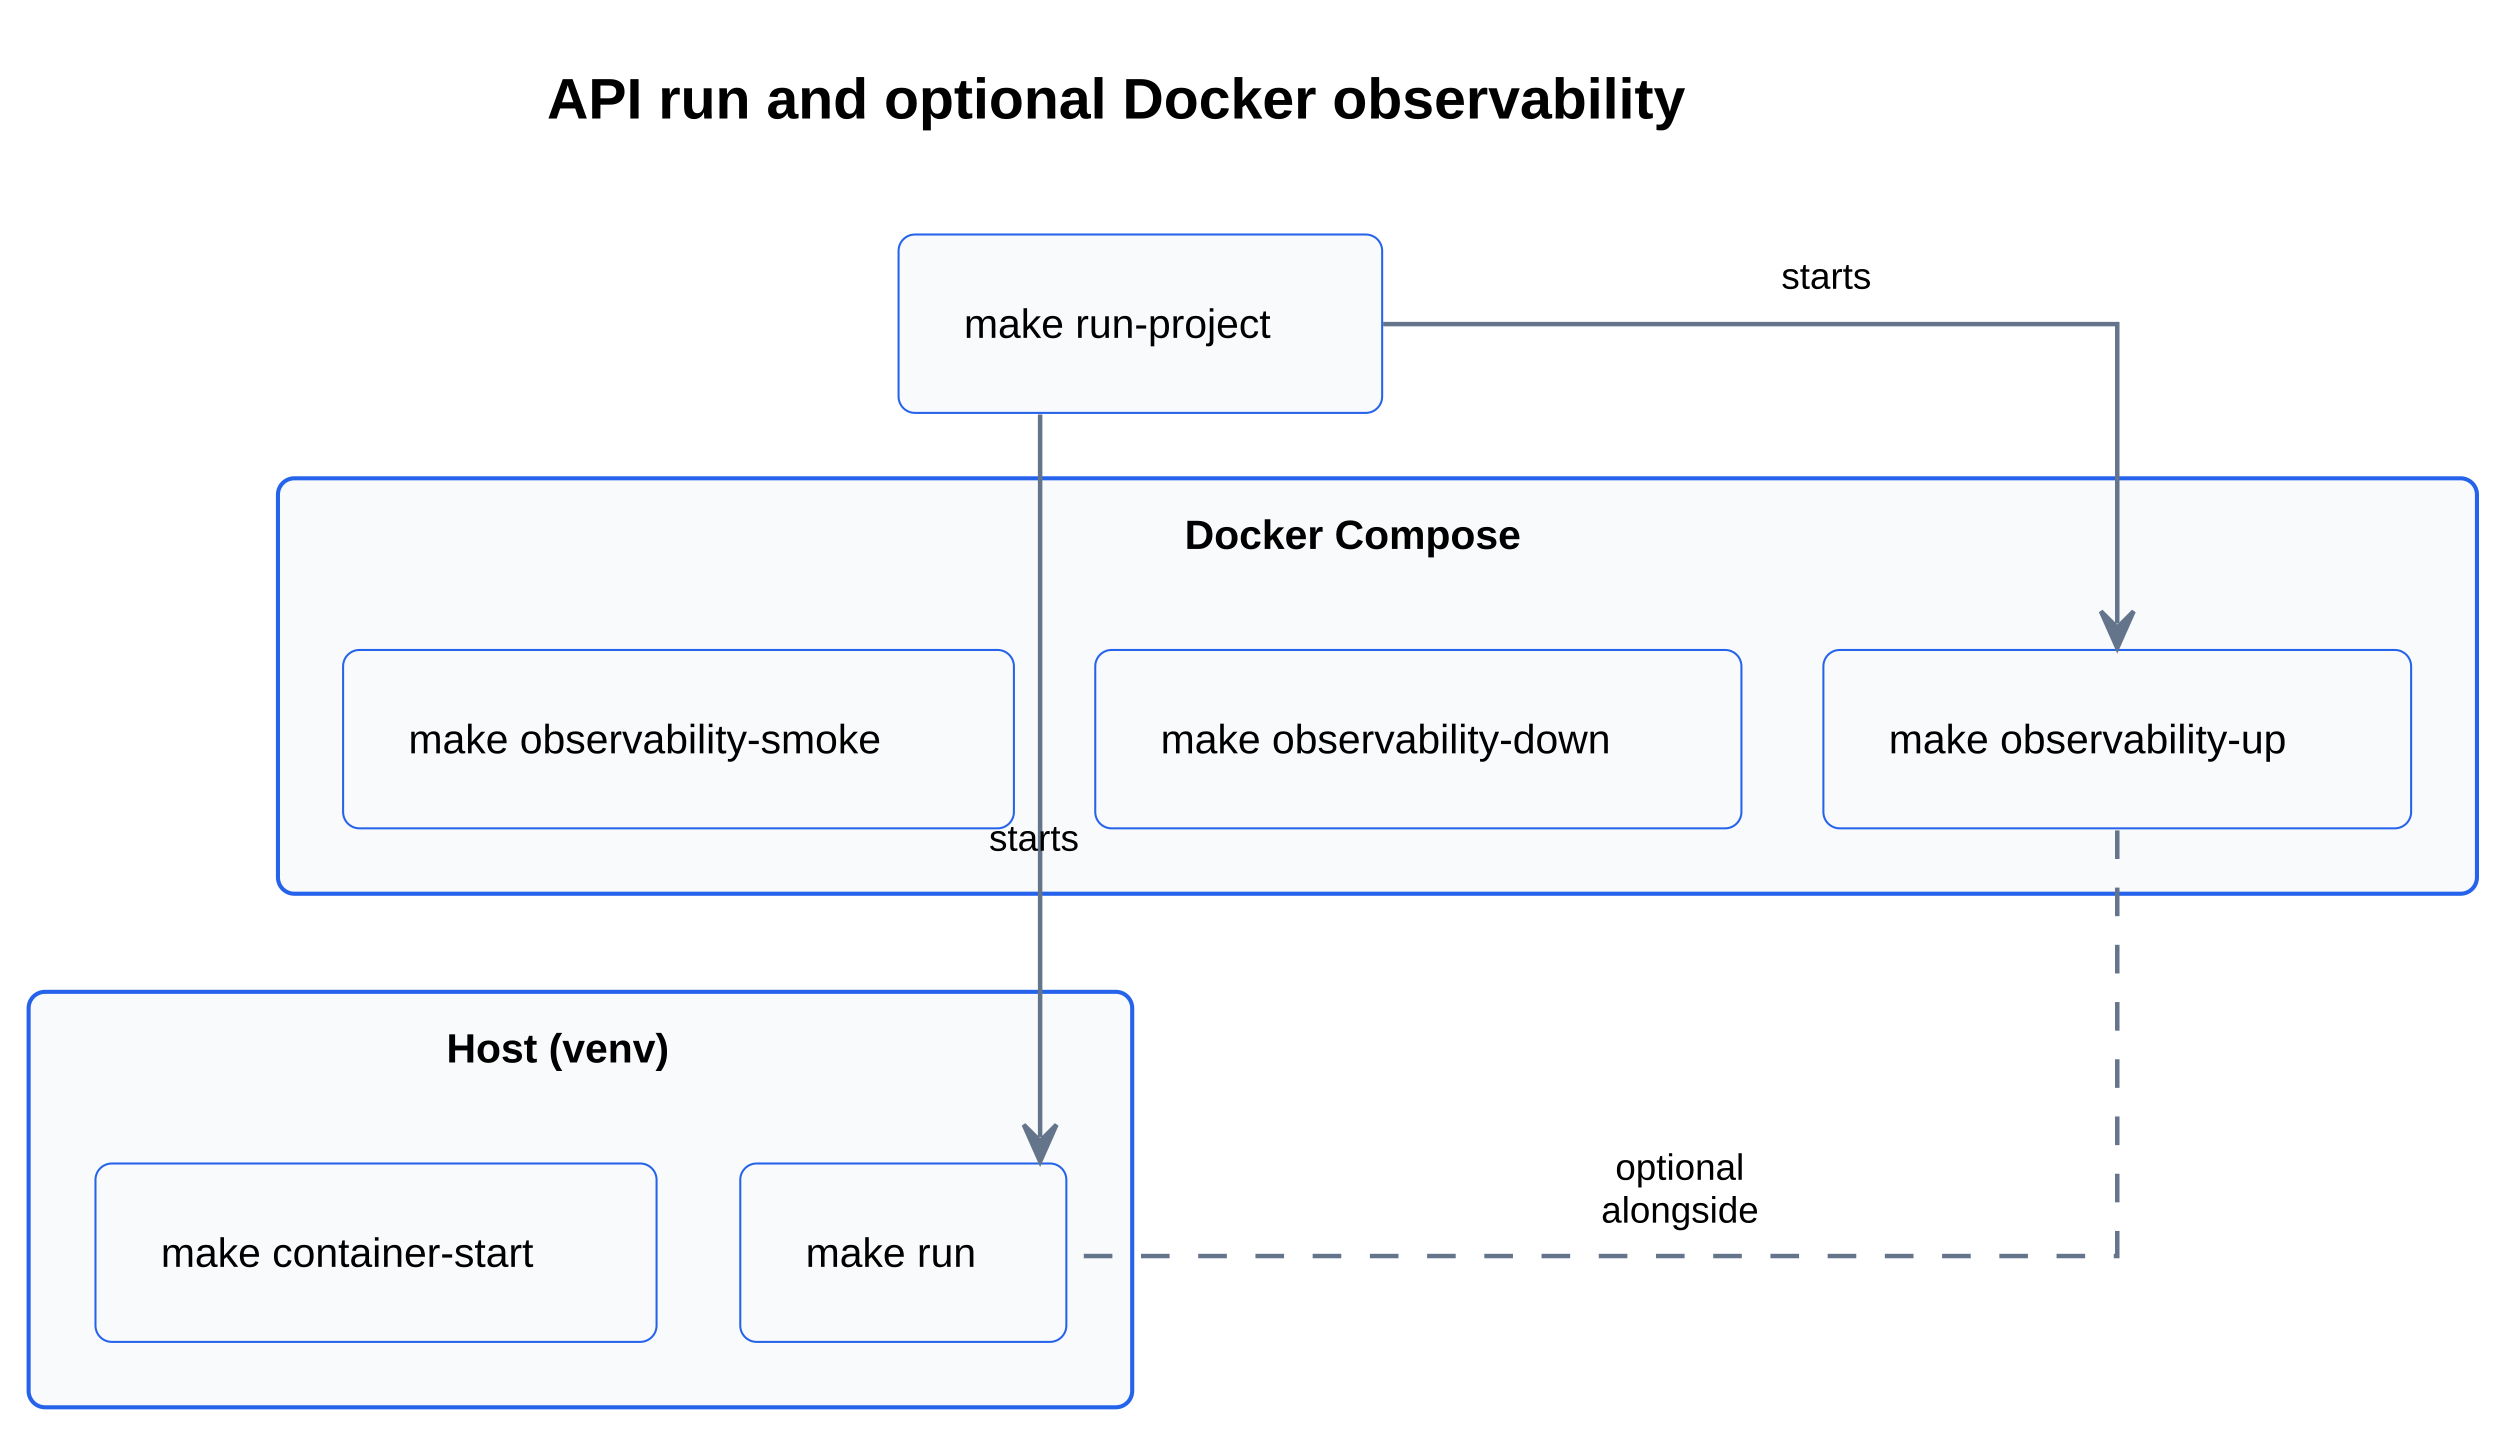
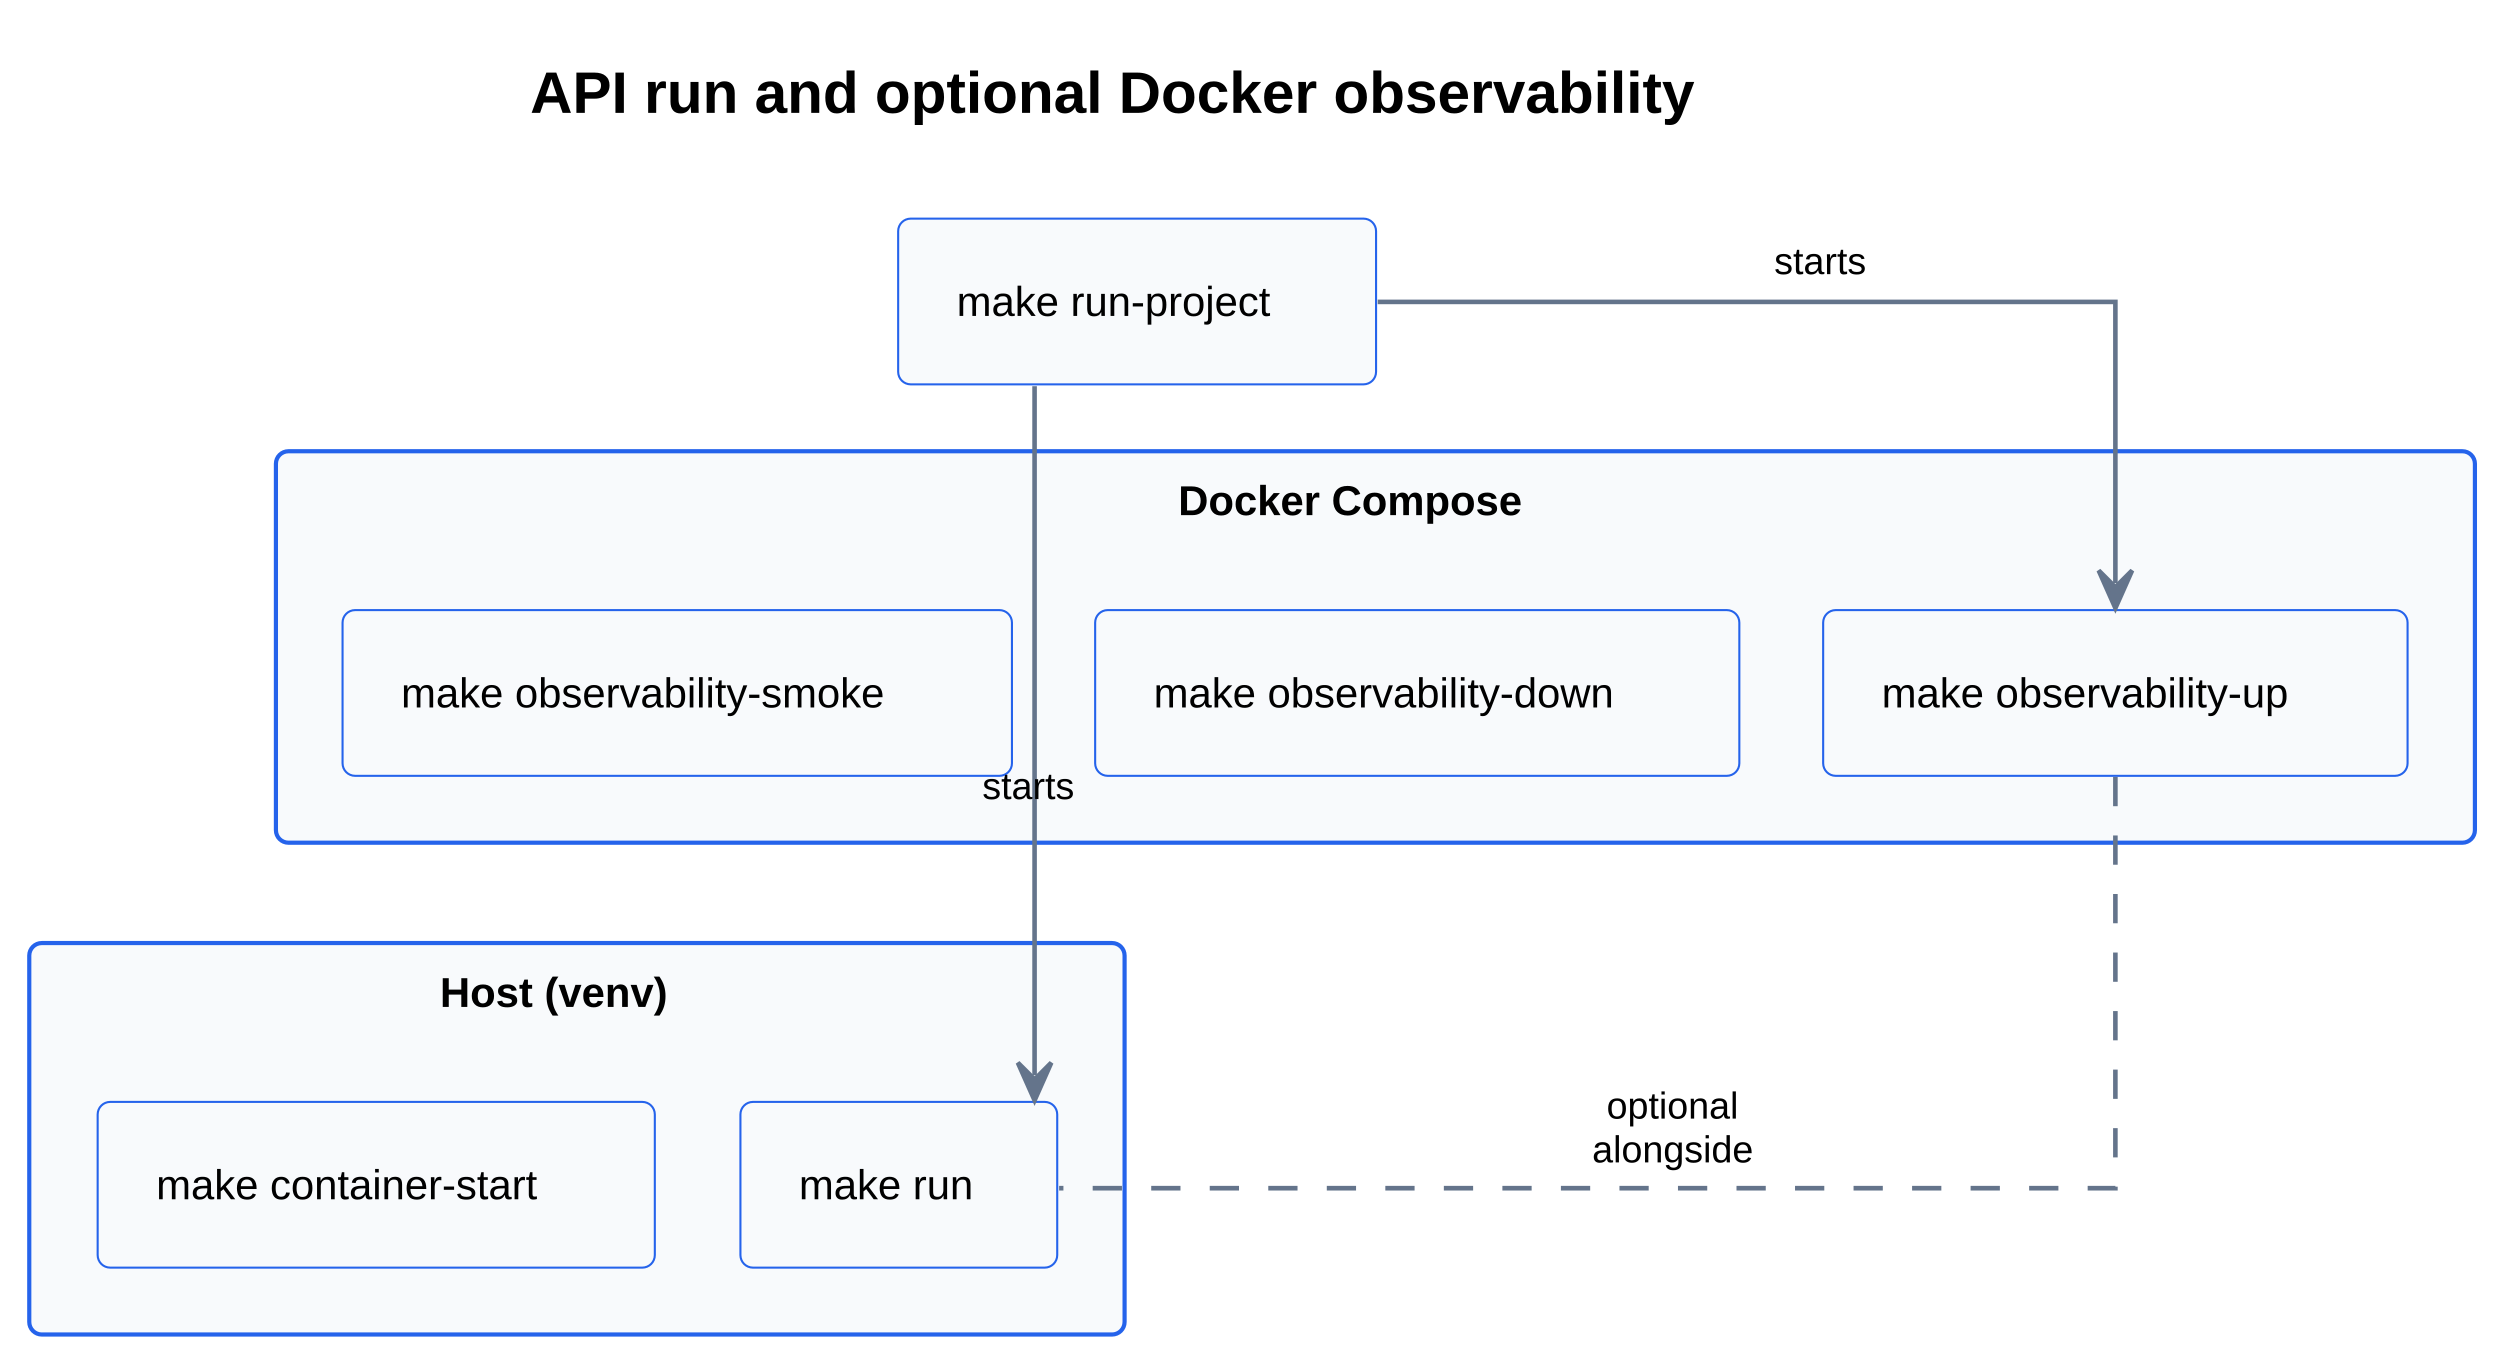
- <svg xmlns="http://www.w3.org/2000/svg" contentStyleType="text/css" data-diagram-type="DESCRIPTION" height="549.918px" preserveAspectRatio="none" style="width:961px;height:549px;background:#FFFFFF;" version="1.1" viewBox="0 0 961 549" width="961.571px" zoomAndPan="magnify">
+ <svg xmlns="http://www.w3.org/2000/svg" contentStyleType="text/css" data-diagram-type="DESCRIPTION" height="325px" preserveAspectRatio="none" style="width:598px;height:325px;background:#FFFFFF;" version="1.1" viewBox="0 0 598 325" width="598px" zoomAndPan="magnify">
  <defs />
  <g>
-     <g class="title" data-source-line="39">
-       <text fill="#000000" font-family="'Arial'" font-size="21.997" font-weight="bold" lengthAdjust="spacing" textLength="519.028" x="210.273" y="45.557">API run and optional Docker observability</text>
+     <g class="title" data-source-line="44">
+       <text fill="#000000" font-family="'Arial'" font-size="14" font-weight="bold" lengthAdjust="spacing" textLength="330.34" x="126.83" y="26.995">API run and optional Docker observability</text>
    </g>
-     <g class="cluster" data-qualified-name="Host .venv." data-source-line="45" id="ent0003">
-       <rect fill="#F8FAFC" height="159.696" rx="6.285" ry="6.285" style="stroke:#2563EB;stroke-width:1.571;" width="424.223" x="10.998" y="381.261" />
-       <text fill="#000000" font-family="'Arial'" font-size="15.712" font-weight="bold" lengthAdjust="spacing" textLength="102.964" x="171.628" y="408.415">Host (venv)</text>
+     <g class="cluster" data-qualified-name="Host .venv." data-source-line="50" id="ent0003">
+       <rect fill="#F8FAFC" height="93.64" rx="3" ry="3" style="stroke:#2563EB;stroke-width:1;" width="262" x="7" y="225.577" />
+       <text fill="#000000" font-family="'Arial'" font-size="10" font-weight="bold" lengthAdjust="spacing" textLength="65.532" x="105.234" y="240.859">Host (venv)</text>
    </g>
-     <g class="cluster" data-qualified-name="Docker Compose" data-source-line="50" id="ent0006">
-       <rect fill="#F8FAFC" height="159.696" rx="6.285" ry="6.285" style="stroke:#2563EB;stroke-width:1.571;" width="845.303" x="106.841" y="183.856" />
-       <text fill="#000000" font-family="'Arial'" font-size="15.712" font-weight="bold" lengthAdjust="spacing" textLength="148.22" x="455.383" y="211.01">Docker Compose</text>
+     <g class="cluster" data-qualified-name="Docker Compose" data-source-line="55" id="ent0006">
+       <rect fill="#F8FAFC" height="93.64" rx="3" ry="3" style="stroke:#2563EB;stroke-width:1;" width="526" x="66" y="107.937" />
+       <text fill="#000000" font-family="'Arial'" font-size="10" font-weight="bold" lengthAdjust="spacing" textLength="94.336" x="281.832" y="123.219">Docker Compose</text>
    </g>
-     <g class="entity" data-qualified-name="Host .venv..run" data-source-line="46" id="ent0004">
-       <rect fill="#F8FAFC" height="68.568" rx="6.285" ry="6.285" style="stroke:#2563EB;stroke-width:0.786;" width="125.347" x="284.559" y="447.251" />
-       <text fill="#000000" font-family="'Arial'" font-size="15.712" lengthAdjust="spacing" textLength="75.069" x="309.698" y="486.975">make run</text>
+     <g class="entity" data-qualified-name="Host .venv..run" data-source-line="51" id="ent0004">
+       <rect fill="#F8FAFC" height="39.641" rx="3" ry="3" style="stroke:#2563EB;stroke-width:0.5;" width="75.778" x="177.11" y="263.577" />
+       <text fill="#000000" font-family="'Arial'" font-size="10" lengthAdjust="spacing" textLength="47.778" x="191.11" y="286.859">make run</text>
    </g>
-     <g class="entity" data-qualified-name="Host .venv..cstart" data-source-line="47" id="ent0005">
-       <rect fill="#F8FAFC" height="68.568" rx="6.285" ry="6.285" style="stroke:#2563EB;stroke-width:0.786;" width="215.683" x="36.703" y="447.251" />
-       <text fill="#000000" font-family="'Arial'" font-size="15.712" lengthAdjust="spacing" textLength="165.405" x="61.842" y="486.975">make container-start</text>
+     <g class="entity" data-qualified-name="Host .venv..cstart" data-source-line="52" id="ent0005">
+       <rect fill="#F8FAFC" height="39.641" rx="3" ry="3" style="stroke:#2563EB;stroke-width:0.5;" width="133.273" x="23.36" y="263.577" />
+       <text fill="#000000" font-family="'Arial'" font-size="10" lengthAdjust="spacing" textLength="105.273" x="37.36" y="286.859">make container-start</text>
    </g>
-     <g class="entity" data-qualified-name="Docker Compose.obup" data-source-line="51" id="ent0007">
-       <rect fill="#F8FAFC" height="68.568" rx="6.285" ry="6.285" style="stroke:#2563EB;stroke-width:0.786;" width="225.925" x="700.91" y="249.846" />
-       <text fill="#000000" font-family="'Arial'" font-size="15.712" lengthAdjust="spacing" textLength="175.647" x="726.049" y="289.57">make observability-up</text>
+     <g class="entity" data-qualified-name="Docker Compose.obup" data-source-line="56" id="ent0007">
+       <rect fill="#F8FAFC" height="39.641" rx="3" ry="3" style="stroke:#2563EB;stroke-width:0.5;" width="139.792" x="436.1" y="145.937" />
+       <text fill="#000000" font-family="'Arial'" font-size="10" lengthAdjust="spacing" textLength="111.792" x="450.1" y="169.219">make observability-up</text>
    </g>
-     <g class="entity" data-qualified-name="Docker Compose.obdown" data-source-line="52" id="ent0008">
-       <rect fill="#F8FAFC" height="68.568" rx="6.285" ry="6.285" style="stroke:#2563EB;stroke-width:0.786;" width="248.388" x="421.017" y="249.846" />
-       <text fill="#000000" font-family="'Arial'" font-size="15.712" lengthAdjust="spacing" textLength="198.11" x="446.156" y="289.57">make observability-down</text>
+     <g class="entity" data-qualified-name="Docker Compose.obdown" data-source-line="57" id="ent0008">
+       <rect fill="#F8FAFC" height="39.641" rx="3" ry="3" style="stroke:#2563EB;stroke-width:0.5;" width="154.089" x="261.96" y="145.937" />
+       <text fill="#000000" font-family="'Arial'" font-size="10" lengthAdjust="spacing" textLength="126.089" x="275.96" y="169.219">make observability-down</text>
    </g>
-     <g class="entity" data-qualified-name="Docker Compose.obsmoke" data-source-line="53" id="ent0009">
-       <rect fill="#F8FAFC" height="68.568" rx="6.285" ry="6.285" style="stroke:#2563EB;stroke-width:0.786;" width="257.863" x="131.886" y="249.846" />
-       <text fill="#000000" font-family="'Arial'" font-size="15.712" lengthAdjust="spacing" textLength="207.585" x="157.025" y="289.57">make observability-smoke</text>
+     <g class="entity" data-qualified-name="Docker Compose.obsmoke" data-source-line="58" id="ent0009">
+       <rect fill="#F8FAFC" height="39.641" rx="3" ry="3" style="stroke:#2563EB;stroke-width:0.5;" width="160.119" x="81.94" y="145.937" />
+       <text fill="#000000" font-family="'Arial'" font-size="10" lengthAdjust="spacing" textLength="132.119" x="95.94" y="169.219">make observability-smoke</text>
    </g>
-     <g class="entity" data-qualified-name="rproj" data-source-line="43" id="ent0002">
-       <rect fill="#F8FAFC" height="68.568" rx="6.285" ry="6.285" style="stroke:#2563EB;stroke-width:0.786;" width="185.893" x="345.411" y="90.15" />
-       <text fill="#000000" font-family="'Arial'" font-size="15.712" lengthAdjust="spacing" textLength="135.615" x="370.551" y="129.874">make run-project</text>
+     <g class="entity" data-qualified-name="rproj" data-source-line="48" id="ent0002">
+       <rect fill="#F8FAFC" height="39.641" rx="3" ry="3" style="stroke:#2563EB;stroke-width:0.5;" width="114.314" x="214.84" y="52.297" />
+       <text fill="#000000" font-family="'Arial'" font-size="10" lengthAdjust="spacing" textLength="86.314" x="228.84" y="75.579">make run-project</text>
    </g>
-     <g class="link" data-entity-1="ent0002" data-entity-2="ent0007" data-link-type="dependency" data-source-line="56" id="lnk10">
-       <path d="M531.677,124.591 C642.886,124.591 813.879,124.591 813.879,124.591 C813.879,124.591 813.879,192.734 813.879,239.697" fill="none" id="rproj-to-obup" style="stroke:#64748B;stroke-width:1.728;" />
-       <polygon fill="#64748B" points="813.879,249.124,820.164,234.983,813.879,241.268,807.594,234.983,813.879,249.124" style="stroke:#64748B;stroke-width:1.728;" />
-       <text fill="#000000" font-family="'Arial'" font-size="14.141" lengthAdjust="spacing" textLength="40.303" x="684.758" y="111.006">starts</text>
+     <g class="link" data-entity-1="ent0002" data-entity-2="ent0007" data-link-type="dependency" data-source-line="61" id="lnk10">
+       <path d="M329.54,72.217 C398.83,72.217 506,72.217 506,72.217 C506,72.217 506,111.947 506,139.457" fill="none" id="rproj-to-obup" style="stroke:#64748B;stroke-width:1.1;" />
+       <polygon fill="#64748B" points="506,145.457,510,136.457,506,140.457,502,136.457,506,145.457" style="stroke:#64748B;stroke-width:1.1;" />
+       <text fill="#000000" font-family="'Arial'" font-size="9" lengthAdjust="spacing" textLength="25.651" x="424.39" y="65.571">starts</text>
    </g>
-     <g class="link" data-entity-1="ent0002" data-entity-2="ent0004" data-link-type="dependency" data-source-line="57" id="lnk11">
-       <path d="M399.822,159.314 C399.822,227.598 399.822,368.692 399.822,437.07" fill="none" id="rproj-to-run" style="stroke:#64748B;stroke-width:1.728;" />
-       <polygon fill="#64748B" points="399.822,446.497,406.107,432.356,399.822,438.641,393.537,432.356,399.822,446.497" style="stroke:#64748B;stroke-width:1.728;" />
-       <text fill="#000000" font-family="'Arial'" font-size="14.141" lengthAdjust="spacing" textLength="40.303" x="380.182" y="327.03">starts</text>
+     <g class="link" data-entity-1="ent0002" data-entity-2="ent0004" data-link-type="dependency" data-source-line="62" id="lnk11">
+       <path d="M247.47,92.377 C247.47,132.757 247.47,216.867 247.47,257.197" fill="none" id="rproj-to-run" style="stroke:#64748B;stroke-width:1.1;" />
+       <polygon fill="#64748B" points="247.47,263.197,251.47,254.197,247.47,258.197,243.47,254.197,247.47,263.197" style="stroke:#64748B;stroke-width:1.1;" />
+       <text fill="#000000" font-family="'Arial'" font-size="9" lengthAdjust="spacing" textLength="25.651" x="234.97" y="191.141">starts</text>
    </g>
-     <g class="link" data-entity-1="ent0007" data-entity-2="ent0004" data-link-type="association" data-source-line="58" id="lnk12">
-       <path d="M813.879,319.199 C813.879,376.233 813.879,482.823 813.879,482.823 C813.879,482.823 538.244,482.823 410.647,482.823" fill="none" id="obup-run" style="stroke:#64748B;stroke-width:1.728;stroke-dasharray:10.998,10.998;" />
-       <text fill="#000000" font-family="'Arial'" font-size="14.141" lengthAdjust="spacing" textLength="57.309" x="620.939" y="453.527">optional</text>
-       <text fill="#000000" font-family="'Arial'" font-size="14.141" lengthAdjust="spacing" textLength="68.156" x="615.515" y="469.988">alongside</text>
+     <g class="link" data-entity-1="ent0007" data-entity-2="ent0004" data-link-type="association" data-source-line="63" id="lnk12">
+       <path d="M506,185.847 C506,219.647 506,284.217 506,284.217 C506,284.217 332.36,284.217 253.34,284.217" fill="none" id="obup-run" style="stroke:#64748B;stroke-width:1.1;stroke-dasharray:7,7;" />
+       <text fill="#000000" font-family="'Arial'" font-size="9" lengthAdjust="spacing" textLength="36.475" x="384.302" y="267.571">optional</text>
+       <text fill="#000000" font-family="'Arial'" font-size="9" lengthAdjust="spacing" textLength="43.378" x="380.85" y="278.047">alongside</text>
    </g>
  </g>
</svg>
